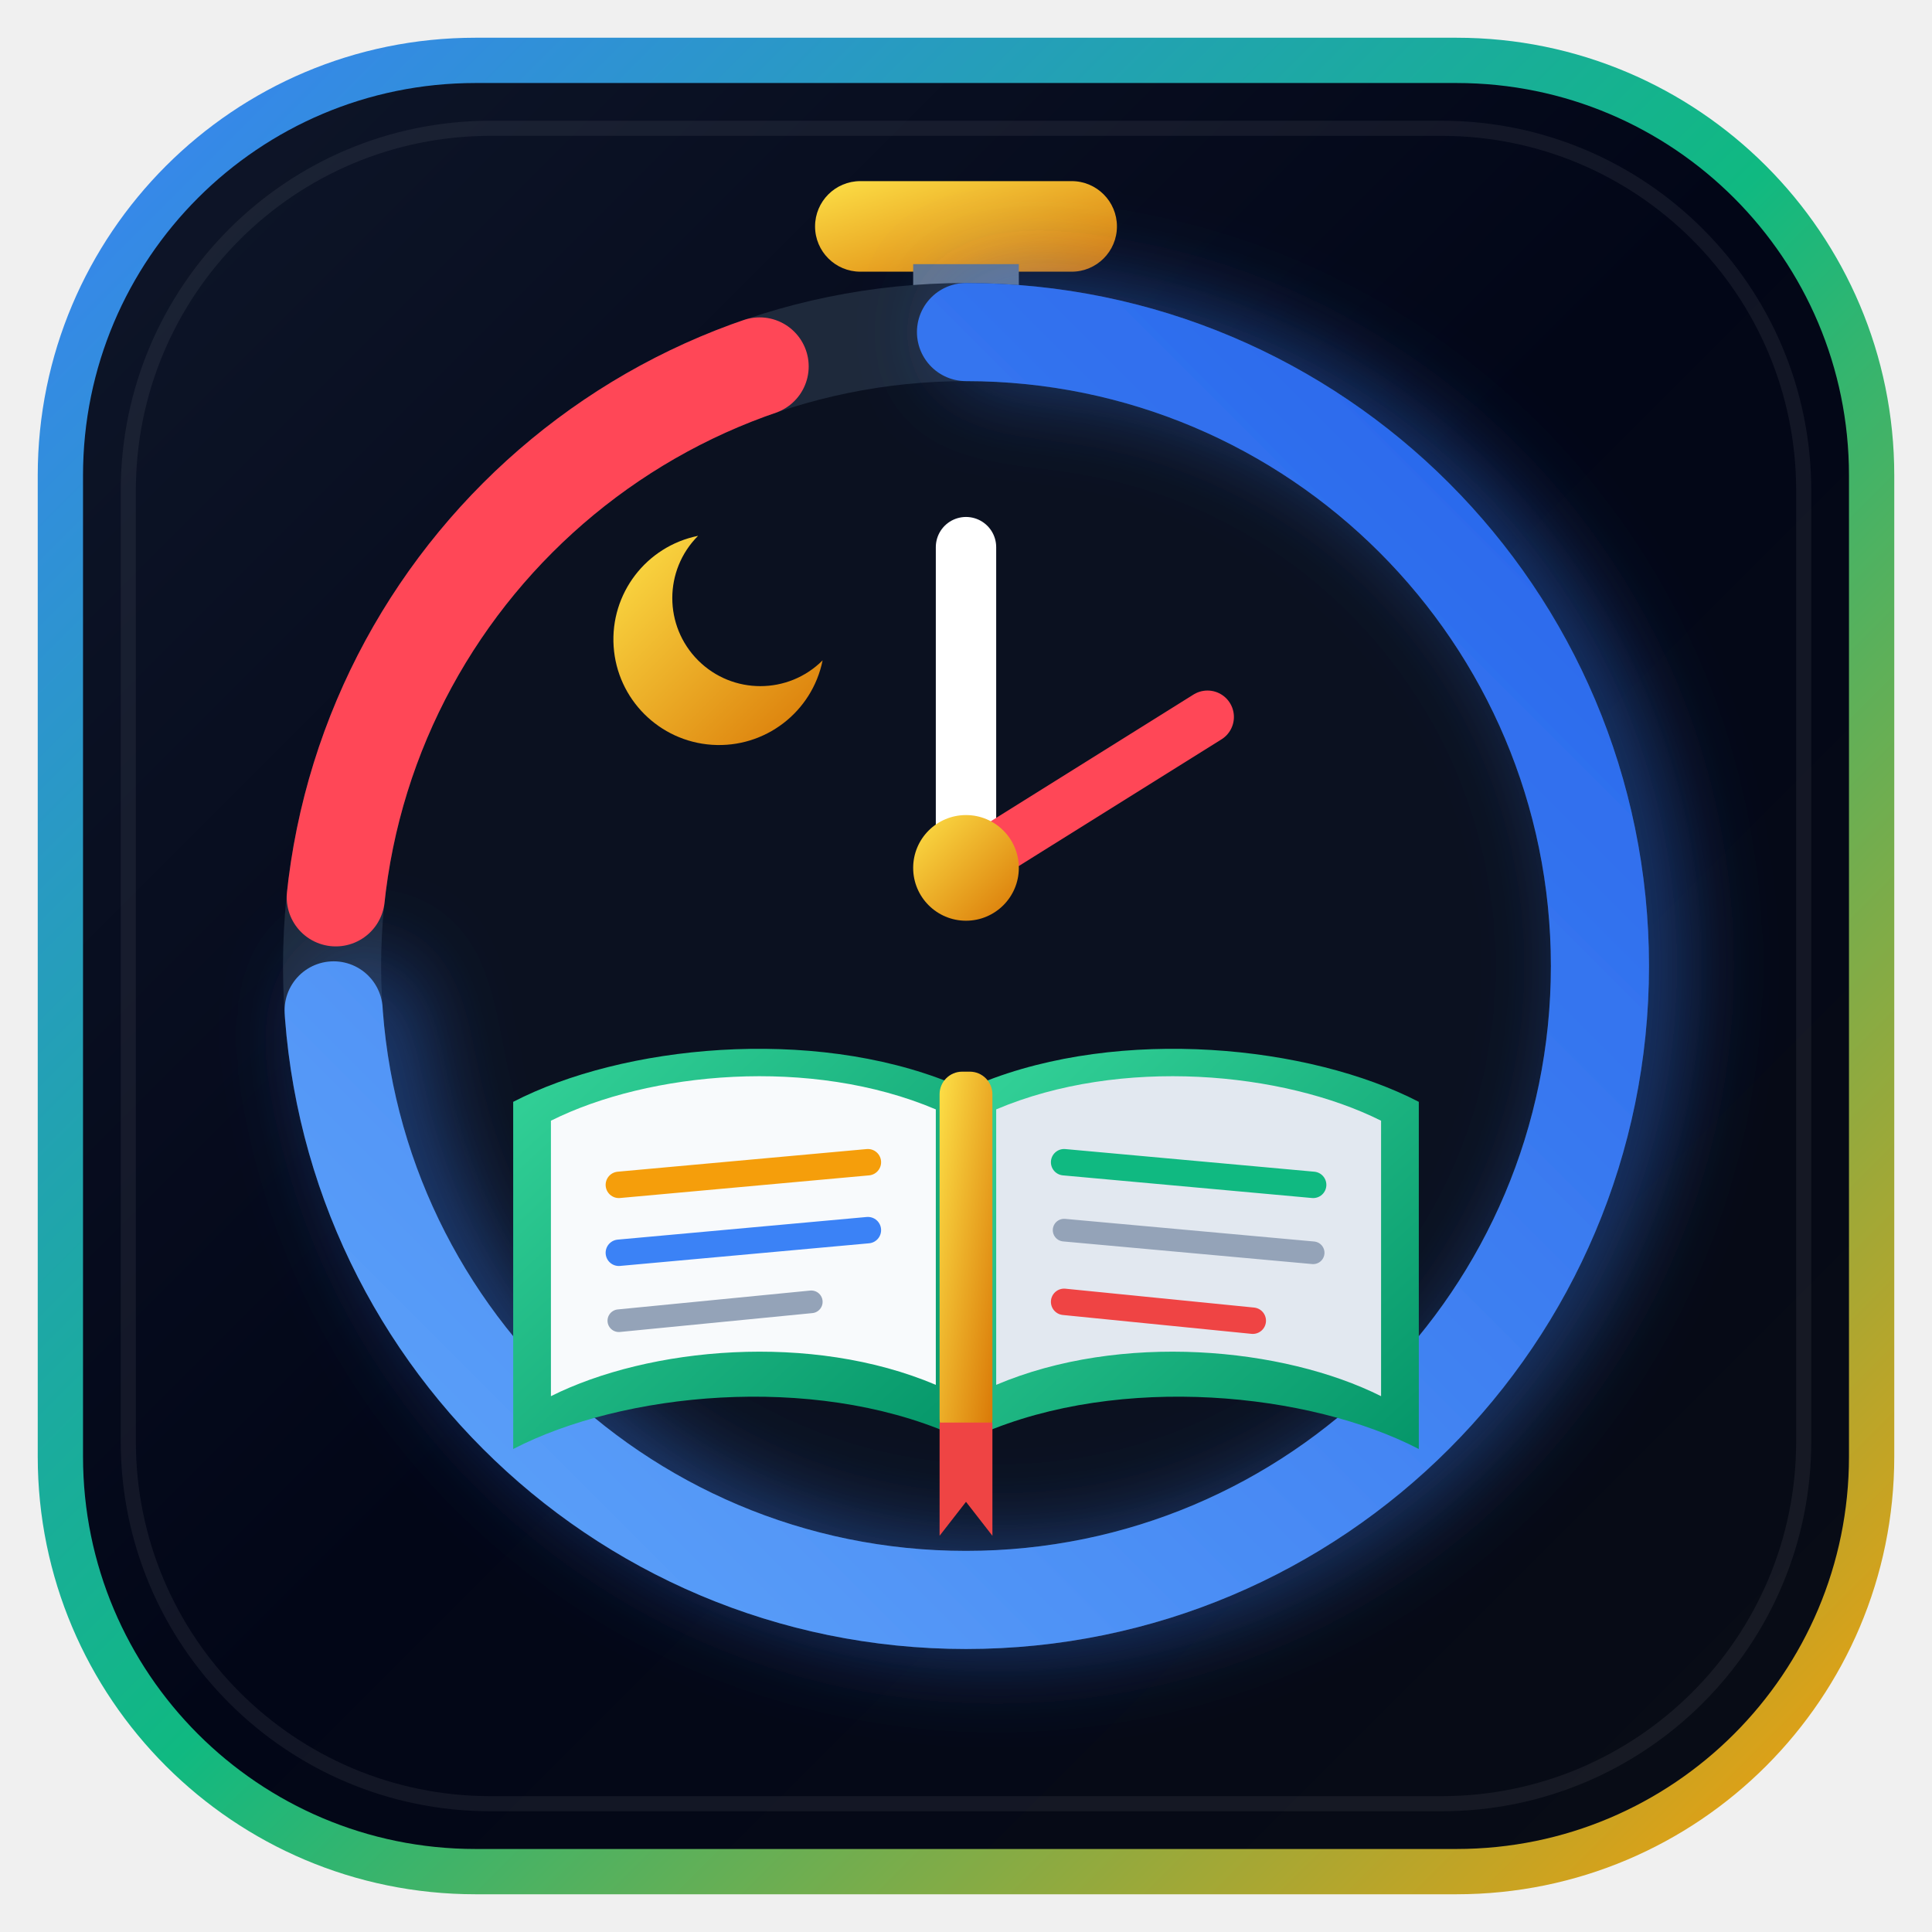
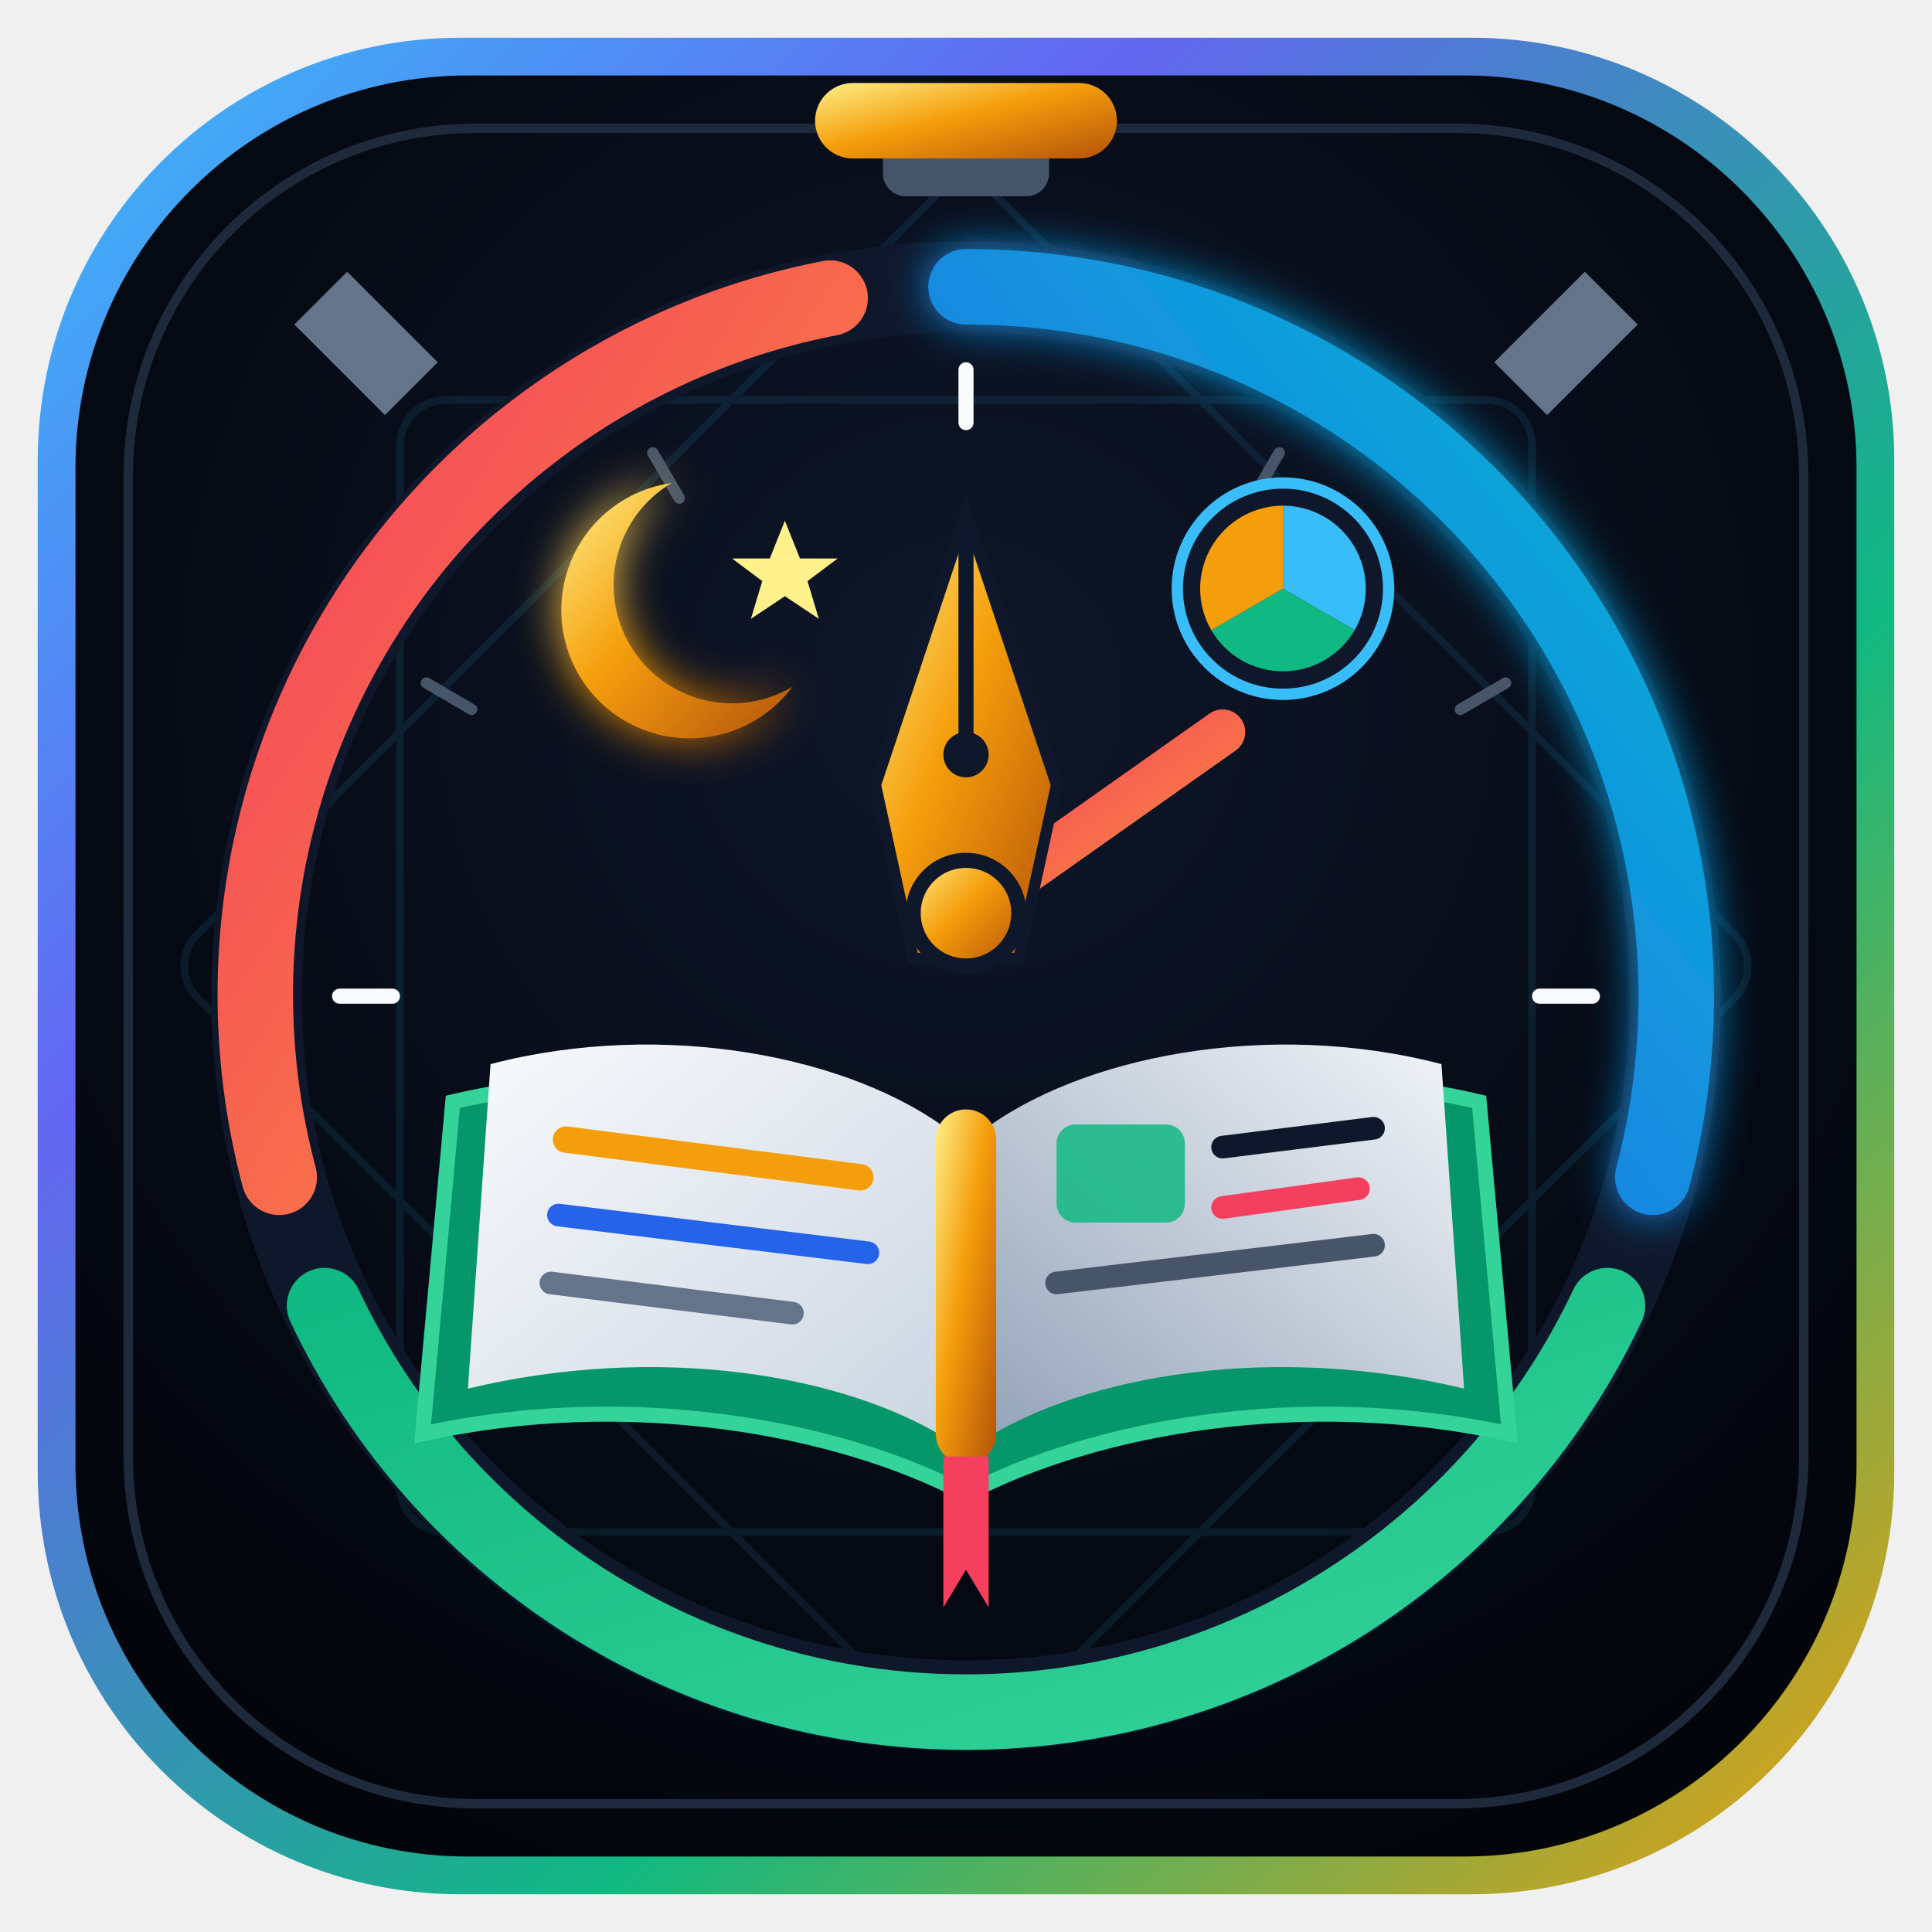
- <svg xmlns="http://www.w3.org/2000/svg" width="512" height="512" viewBox="0 0 512 512">
+ <svg xmlns="http://www.w3.org/2000/svg" viewBox="0 0 512 512" width="100%" height="100%">
  <defs>
-     <linearGradient id="bgGrad" x1="0%" y1="0%" x2="100%" y2="100%">
+     <radialGradient id="bgObsidian" cx="50%" cy="35%" r="75%">
      <stop offset="0%" stop-color="#0f172a" />
-       <stop offset="50%" stop-color="#020617" />
-       <stop offset="100%" stop-color="#090d16" />
-     </linearGradient>
-     <linearGradient id="borderGrad" x1="0%" y1="0%" x2="100%" y2="100%">
-       <stop offset="0%" stop-color="#3b82f6" />
-       <stop offset="50%" stop-color="#10b981" />
+       <stop offset="55%" stop-color="#060b16" />
+       <stop offset="100%" stop-color="#020409" />
+     </radialGradient>
+     <linearGradient id="bezelGrad" x1="0%" y1="0%" x2="100%" y2="100%">
+       <stop offset="0%" stop-color="#38bdf8" />
+       <stop offset="30%" stop-color="#6366f1" />
+       <stop offset="65%" stop-color="#10b981" />
      <stop offset="100%" stop-color="#f59e0b" />
    </linearGradient>
-     <linearGradient id="ringGrad" x1="0%" y1="0%" x2="100%" y2="100%">
-       <stop offset="0%" stop-color="#60a5fa" />
-       <stop offset="100%" stop-color="#2563eb" />
+     <linearGradient id="studyArc" x1="0%" y1="100%" x2="100%" y2="0%">
+       <stop offset="0%" stop-color="#2563eb" />
+       <stop offset="100%" stop-color="#06b6d4" />
    </linearGradient>
-     <linearGradient id="bookGrad" x1="0%" y1="0%" x2="100%" y2="100%">
-       <stop offset="0%" stop-color="#34d399" />
-       <stop offset="100%" stop-color="#059669" />
+     <linearGradient id="deenArc" x1="0%" y1="0%" x2="100%" y2="100%">
+       <stop offset="0%" stop-color="#10b981" />
+       <stop offset="100%" stop-color="#34d399" />
    </linearGradient>
-     <linearGradient id="goldGrad" x1="0%" y1="0%" x2="100%" y2="100%">
-       <stop offset="0%" stop-color="#fde047" />
-       <stop offset="100%" stop-color="#d97706" />
+     <linearGradient id="focusArc" x1="0%" y1="0%" x2="100%" y2="100%">
+       <stop offset="0%" stop-color="#f43f5e" />
+       <stop offset="100%" stop-color="#fb923c" />
    </linearGradient>
-     <filter id="neonGlow" x="-20%" y="-20%" width="140%" height="140%">
-       <feDropShadow dx="0" dy="8" stdDeviation="12" flood-color="#3b82f6" flood-opacity="0.45" />
+     <linearGradient id="goldRoyal" x1="0%" y1="0%" x2="100%" y2="100%">
+       <stop offset="0%" stop-color="#fef08a" />
+       <stop offset="45%" stop-color="#f59e0b" />
+       <stop offset="100%" stop-color="#b45309" />
+     </linearGradient>
+     <linearGradient id="pageLeftGrad" x1="0%" y1="0%" x2="100%" y2="100%">
+       <stop offset="0%" stop-color="#f8fafc" />
+       <stop offset="100%" stop-color="#cbd5e1" />
+     </linearGradient>
+     <linearGradient id="pageRightGrad" x1="100%" y1="0%" x2="0%" y2="100%">
+       <stop offset="0%" stop-color="#f1f5f9" />
+       <stop offset="100%" stop-color="#94a3b8" />
+     </linearGradient>
+     <filter id="apexGlow" x="-20%" y="-20%" width="140%" height="140%">
+       <feGaussianBlur stdDeviation="6" result="blur" />
+       <feComposite in="SourceGraphic" in2="blur" operator="over" />
    </filter>
  </defs>
-   <rect x="16" y="16" width="480" height="480" rx="110" fill="url(#bgGrad)" stroke="url(#borderGrad)" stroke-width="12" />
-   <rect x="34" y="34" width="444" height="444" rx="96" fill="none" stroke="#ffffff" stroke-opacity="0.06" stroke-width="4" />
-   <rect x="216" y="48" width="80" height="24" rx="12" fill="url(#goldGrad)" />
-   <rect x="242" y="70" width="28" height="22" fill="#64748b" />
-   <circle cx="256" cy="256" r="168" fill="#0b1120" stroke="#1e293b" stroke-width="26" />
-   <circle cx="256" cy="256" r="168" fill="none" stroke="url(#ringGrad)" stroke-width="26" stroke-dasharray="780 1060" stroke-linecap="round" transform="rotate(-90 256 256)" filter="url(#neonGlow)" />
-   <circle cx="256" cy="256" r="168" fill="none" stroke="#ff4757" stroke-width="26" stroke-dasharray="190 1060" stroke-dashoffset="-810" stroke-linecap="round" transform="rotate(-90 256 256)" />
-   <line x1="256" y1="230" x2="256" y2="145" stroke="#ffffff" stroke-width="16" stroke-linecap="round" />
-   <line x1="256" y1="230" x2="320" y2="190" stroke="#ff4757" stroke-width="14" stroke-linecap="round" />
-   <circle cx="256" cy="230" r="14" fill="url(#goldGrad)" />
-   <path d="M185 142 A28 28 0 1 0 218 175 A22 22 0 1 1 185 142 Z" fill="url(#goldGrad)" />
-   <g transform="translate(0, 12)">
-     <path d="M252 275 C215 260, 165 265, 136 280 L136 372 C165 357, 215 352, 252 368 Z" fill="url(#bookGrad)" />
-     <path d="M248 282 C215 268, 172 272, 146 285 L146 358 C172 345, 215 341, 248 355 Z" fill="#f8fafc" />
-     <path d="M260 275 C297 260, 347 265, 376 280 L376 372 C347 357, 297 352, 260 368 Z" fill="url(#bookGrad)" />
-     <path d="M264 282 C297 268, 340 272, 366 285 L366 358 C340 345, 297 341, 264 355 Z" fill="#e2e8f0" />
-     <line x1="164" y1="302" x2="230" y2="296" stroke="#f59e0b" stroke-width="7" stroke-linecap="round" />
-     <line x1="164" y1="320" x2="230" y2="314" stroke="#3b82f6" stroke-width="7" stroke-linecap="round" />
-     <line x1="164" y1="338" x2="215" y2="333" stroke="#94a3b8" stroke-width="6" stroke-linecap="round" />
-     <line x1="282" y1="296" x2="348" y2="302" stroke="#10b981" stroke-width="7" stroke-linecap="round" />
-     <line x1="282" y1="314" x2="348" y2="320" stroke="#94a3b8" stroke-width="6" stroke-linecap="round" />
-     <line x1="282" y1="333" x2="332" y2="338" stroke="#ef4444" stroke-width="7" stroke-linecap="round" />
-     <rect x="249" y="272" width="14" height="98" rx="6" fill="url(#goldGrad)" />
-     <polygon points="249,365 263,365 263,395 256,386 249,395" fill="#ef4444" />
+   <rect x="10" y="10" width="492" height="492" rx="112" fill="url(#bezelGrad)" />
+   <rect x="20" y="20" width="472" height="472" rx="104" fill="url(#bgObsidian)" />
+   <rect x="34" y="34" width="444" height="444" rx="92" fill="none" stroke="#1e293b" stroke-width="2.5" />
+   <g opacity="0.10" stroke="#38bdf8" stroke-width="2" fill="none" transform="translate(256, 256)">
+     <rect x="-150" y="-150" width="300" height="300" rx="12" />
+     <rect x="-150" y="-150" width="300" height="300" rx="12" transform="rotate(45)" />
+     <circle cx="0" cy="0" r="185" stroke-dasharray="6 8" />
  </g>
+   <rect x="234" y="36" width="44" height="16" rx="6" fill="#475569" />
+   <rect x="216" y="22" width="80" height="20" rx="10" fill="url(#goldRoyal)" />
+   <path d="M396 96 L420 72 L434 86 L410 110 Z" fill="#64748b" />
+   <path d="M116 96 L92 72 L78 86 L102 110 Z" fill="#64748b" />
+   <circle cx="256" cy="264" r="188" fill="none" stroke="#0f172a" stroke-width="24" />
+   <path d="M 256 76 A 188 188 0 0 1 438 312" fill="none" stroke="url(#studyArc)" stroke-width="20" stroke-linecap="round" filter="url(#apexGlow)" />
+   <path d="M 426 346 A 188 188 0 0 1 86 346" fill="none" stroke="url(#deenArc)" stroke-width="20" stroke-linecap="round" />
+   <path d="M 74 312 A 188 188 0 0 1 220 79" fill="none" stroke="url(#focusArc)" stroke-width="20" stroke-linecap="round" />
+   <g stroke="#475569" stroke-width="3" stroke-linecap="round">
+     <line x1="256" y1="98" x2="256" y2="112" stroke="#f8fafc" stroke-width="4" />
+     <line x1="422" y1="264" x2="408" y2="264" stroke="#f8fafc" stroke-width="4" />
+     <line x1="90" y1="264" x2="104" y2="264" stroke="#f8fafc" stroke-width="4" />
+     <line x1="339" y1="120" x2="332" y2="132" />
+     <line x1="399" y1="181" x2="387" y2="188" />
+     <line x1="173" y1="120" x2="180" y2="132" />
+     <line x1="113" y1="181" x2="125" y2="188" />
+   </g>
+   <g transform="translate(152, 146)">
+     <path d="M26 -18 A 34 34 0 1 0 58 36 A 27 27 0 1 1 26 -18 Z" fill="url(#goldRoyal)" filter="url(#apexGlow)" />
+     <polygon points="56,-8 60,2 70,2 62,8 65,18 56,12 47,18 50,8 42,2 52,2" fill="#fef08a" />
+   </g>
+   <g transform="translate(340, 156)">
+     <circle cx="0" cy="0" r="28" fill="#0f172a" stroke="#38bdf8" stroke-width="3" />
+     <path d="M0,0 L0,-22 A22,22 0 0,1 19,11 Z" fill="#38bdf8" />
+     <path d="M0,0 L19,11 A22,22 0 0,1 -19,11 Z" fill="#10b981" />
+     <path d="M0,0 L-19,11 A22,22 0 0,1 0,-22 Z" fill="#f59e0b" />
+   </g>
+   <g transform="translate(256, 232)">
+     <line x1="0" y1="10" x2="68" y2="-38" stroke="url(#focusArc)" stroke-width="12" stroke-linecap="round" />
+     <path d="M0,-96 L24,-24 L14,22 L-14,22 L-24,-24 Z" fill="url(#goldRoyal)" stroke="#0f172a" stroke-width="3" />
+     <line x1="0" y1="-92" x2="0" y2="-36" stroke="#0f172a" stroke-width="4" stroke-linecap="round" />
+     <circle cx="0" cy="-32" r="6" fill="#0f172a" />
+   </g>
+   <g transform="translate(256, 344)">
+     <path d="M-136,-52 C-85,-64 -32,-54 0,-36 C32,-54 85,-64 136,-52 L144,36 C90,24 34,34 0,52 C-34,34 -90,24 -144,36 Z" fill="#059669" stroke="#34d399" stroke-width="4" />
+     <path d="M-126,-62 C-80,-74 -30,-64 -4,-44 L-4,38 C-32,20 -82,12 -132,24 Z" fill="url(#pageLeftGrad)" />
+     <path d="M126,-62 C80,-74 30,-64 4,-44 L4,38 C32,20 82,12 132,24 Z" fill="url(#pageRightGrad)" />
+     <line x1="-106" y1="-42" x2="-28" y2="-32" stroke="#f59e0b" stroke-width="7" stroke-linecap="round" />
+     <line x1="-108" y1="-22" x2="-26" y2="-12" stroke="#2563eb" stroke-width="6" stroke-linecap="round" />
+     <line x1="-110" y1="-4" x2="-46" y2="4" stroke="#64748b" stroke-width="6" stroke-linecap="round" />
+     <rect x="24" y="-46" width="34" height="26" rx="5" fill="#10b981" opacity="0.85" />
+     <line x1="68" y1="-40" x2="108" y2="-45" stroke="#0f172a" stroke-width="6" stroke-linecap="round" />
+     <line x1="68" y1="-24" x2="104" y2="-29" stroke="#f43f5e" stroke-width="6" stroke-linecap="round" />
+     <line x1="24" y1="-4" x2="108" y2="-14" stroke="#475569" stroke-width="6" stroke-linecap="round" />
+     <rect x="-8" y="-50" width="16" height="94" rx="8" fill="url(#goldRoyal)" />
+     <path d="M-6,42 L6,42 L6,82 L0,72 L-6,82 Z" fill="#f43f5e" />
+   </g>
+   <circle cx="256" cy="242" r="14" fill="url(#goldRoyal)" stroke="#0f172a" stroke-width="4" />
</svg>
